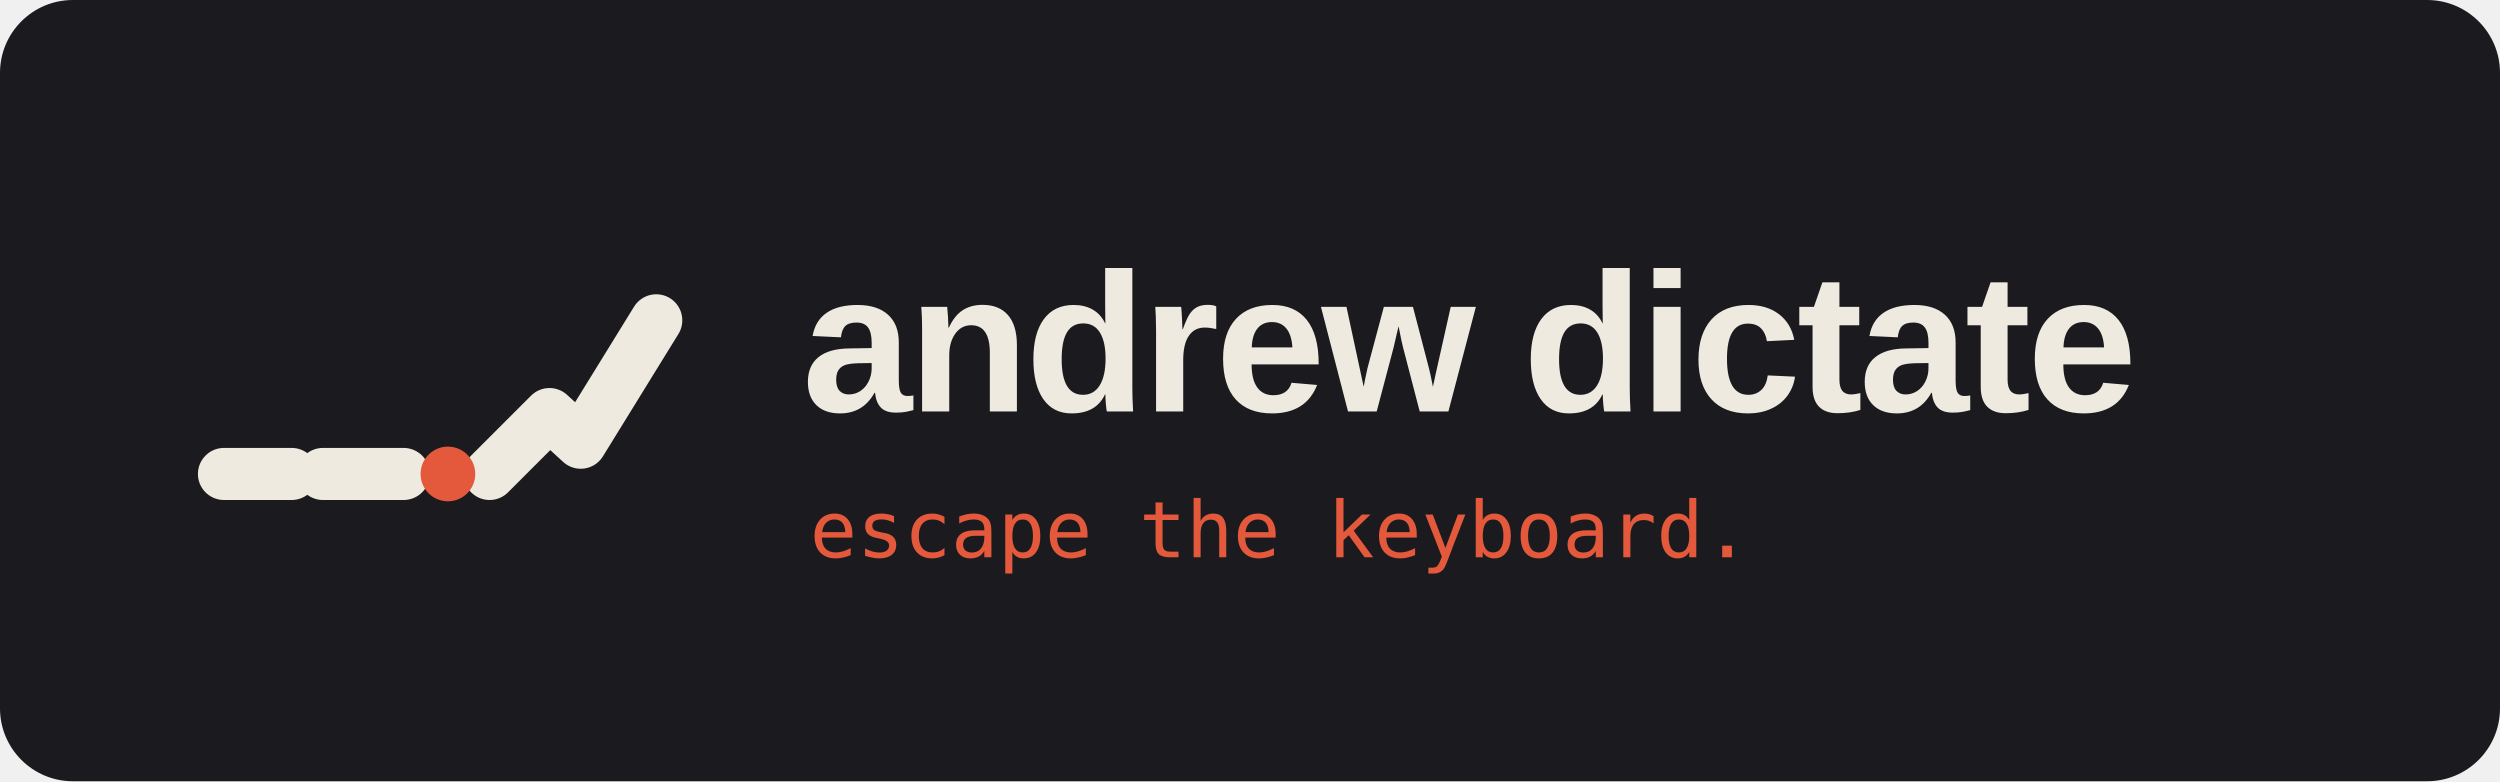
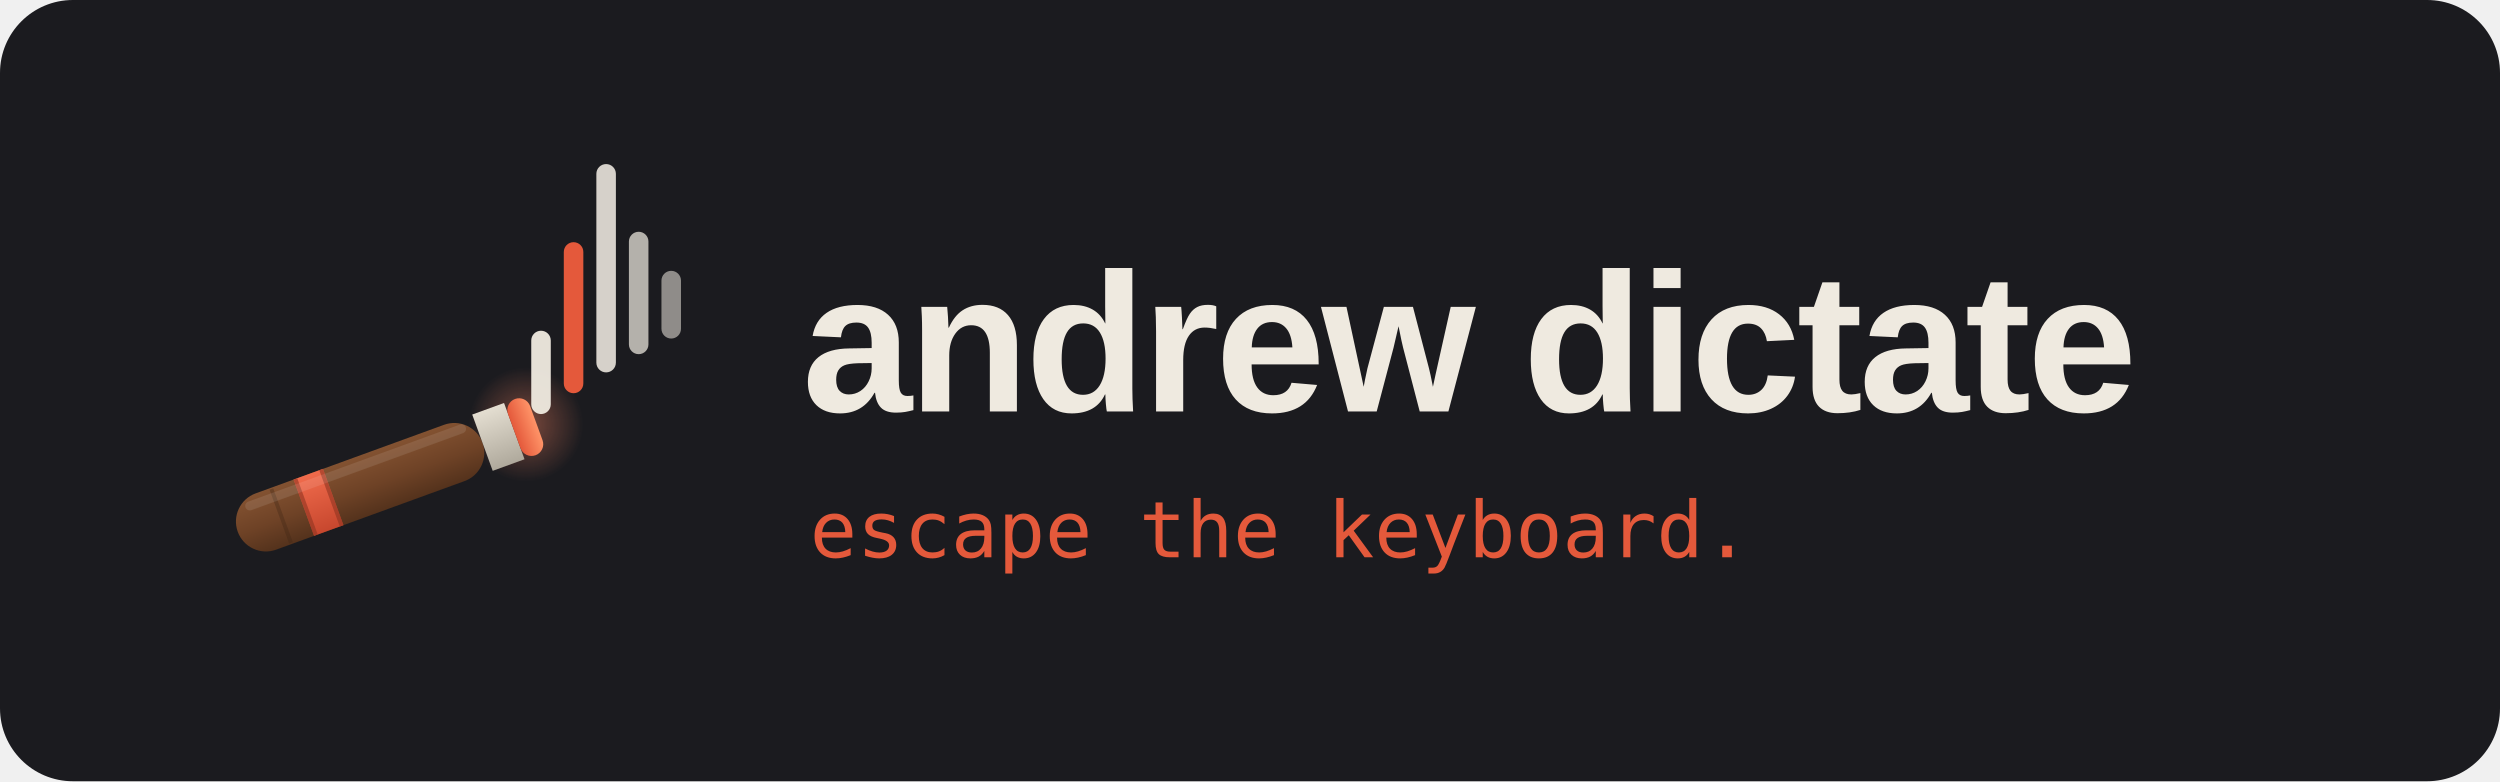
<svg xmlns="http://www.w3.org/2000/svg" viewBox="0 0 960 300" width="960" height="300">
+   <defs>
+     <radialGradient id="bgGlow" cx="52%" cy="42%" r="75%">
+       <stop offset="0%" stop-color="#232329" />
+       <stop offset="100%" stop-color="#161619" />
+     </radialGradient>
+     <linearGradient id="body" x1="0" y1="0" x2="0" y2="1">
+       <stop offset="0%" stop-color="#835231" />
+       <stop offset="55%" stop-color="#6E4226" />
+       <stop offset="100%" stop-color="#54321C" />
+     </linearGradient>
+     <linearGradient id="band" x1="0" y1="0" x2="0" y2="1">
+       <stop offset="0%" stop-color="#F06B4C" />
+       <stop offset="100%" stop-color="#C7472E" />
+     </linearGradient>
+     <linearGradient id="ash" x1="0" y1="0" x2="0" y2="1">
+       <stop offset="0%" stop-color="#E4DED1" />
+       <stop offset="100%" stop-color="#AFA99C" />
+     </linearGradient>
+     <linearGradient id="ember" x1="0" y1="0" x2="1" y2="0">
+       <stop offset="0%" stop-color="#E4593B" />
+       <stop offset="100%" stop-color="#FF9468" />
+     </linearGradient>
+     <radialGradient id="emberGlow" cx="50%" cy="50%" r="50%">
+       <stop offset="0%" stop-color="#F0805F" stop-opacity="0.45" />
+       <stop offset="100%" stop-color="#F0805F" stop-opacity="0" />
+     </radialGradient>
+   </defs>
  <rect width="960" height="300" rx="28" fill="#1B1B1F" />
  <g transform="translate(38 22) scale(0.5)">
-     <g fill="none" stroke="#EFEAE0" stroke-width="40" stroke-linecap="round" stroke-linejoin="round">
-       <path d="M 96 320 L 148 320" />
-       <path d="M 172 320 L 234 320" />
-       <path d="M 300 320 L 346 274 L 370 296 L 428 202" />
+     <circle cx="328" cy="282" r="44" fill="url(#emberGlow)" />
+     <g transform="rotate(-20 215 326)">
+       <rect x="100" y="302" width="200" height="46" rx="23" fill="url(#body)" />
+       <rect x="134" y="303" width="3" height="44" fill="#3E2413" opacity="0.35" />
+       <rect x="154" y="302" width="24" height="46" fill="url(#band)" />
+       <rect x="154" y="302" width="3" height="46" fill="#8F3320" opacity="0.6" />
+       <rect x="175" y="302" width="3" height="46" fill="#8F3320" opacity="0.6" />
+       <rect x="300" y="302" width="26" height="46" fill="url(#ash)" />
+       <rect x="326" y="302" width="18" height="46" rx="9" fill="url(#ember)" />
+       <rect x="112" y="306" width="180" height="7" rx="3.5" fill="#FFFFFF" opacity="0.10" />
    </g>
-     <circle cx="268" cy="320" r="21" fill="#E4593B" />
+     <g fill="#EFEAE0">
+       <rect x="332" y="210" width="15" height="64" rx="7.5" opacity="0.95" />
+       <rect x="357" y="142" width="15" height="116" rx="7.5" fill="#E4593B" />
+       <rect x="382" y="82" width="15" height="160" rx="7.5" opacity="0.88" />
+       <rect x="407" y="134" width="15" height="94" rx="7.5" opacity="0.72" />
+       <rect x="432" y="164" width="15" height="52" rx="7.5" opacity="0.55" />
+     </g>
  </g>
  <text x="308" y="158" font-family="-apple-system, 'Helvetica Neue', Arial, sans-serif" font-size="76" font-weight="600" letter-spacing="-1.5" fill="#EFEAE0">andrew dictate</text>
  <text x="311" y="214" font-family="ui-monospace, 'SF Mono', Menlo, monospace" font-size="30" fill="#E4593B">escape the keyboard.</text>
</svg>
